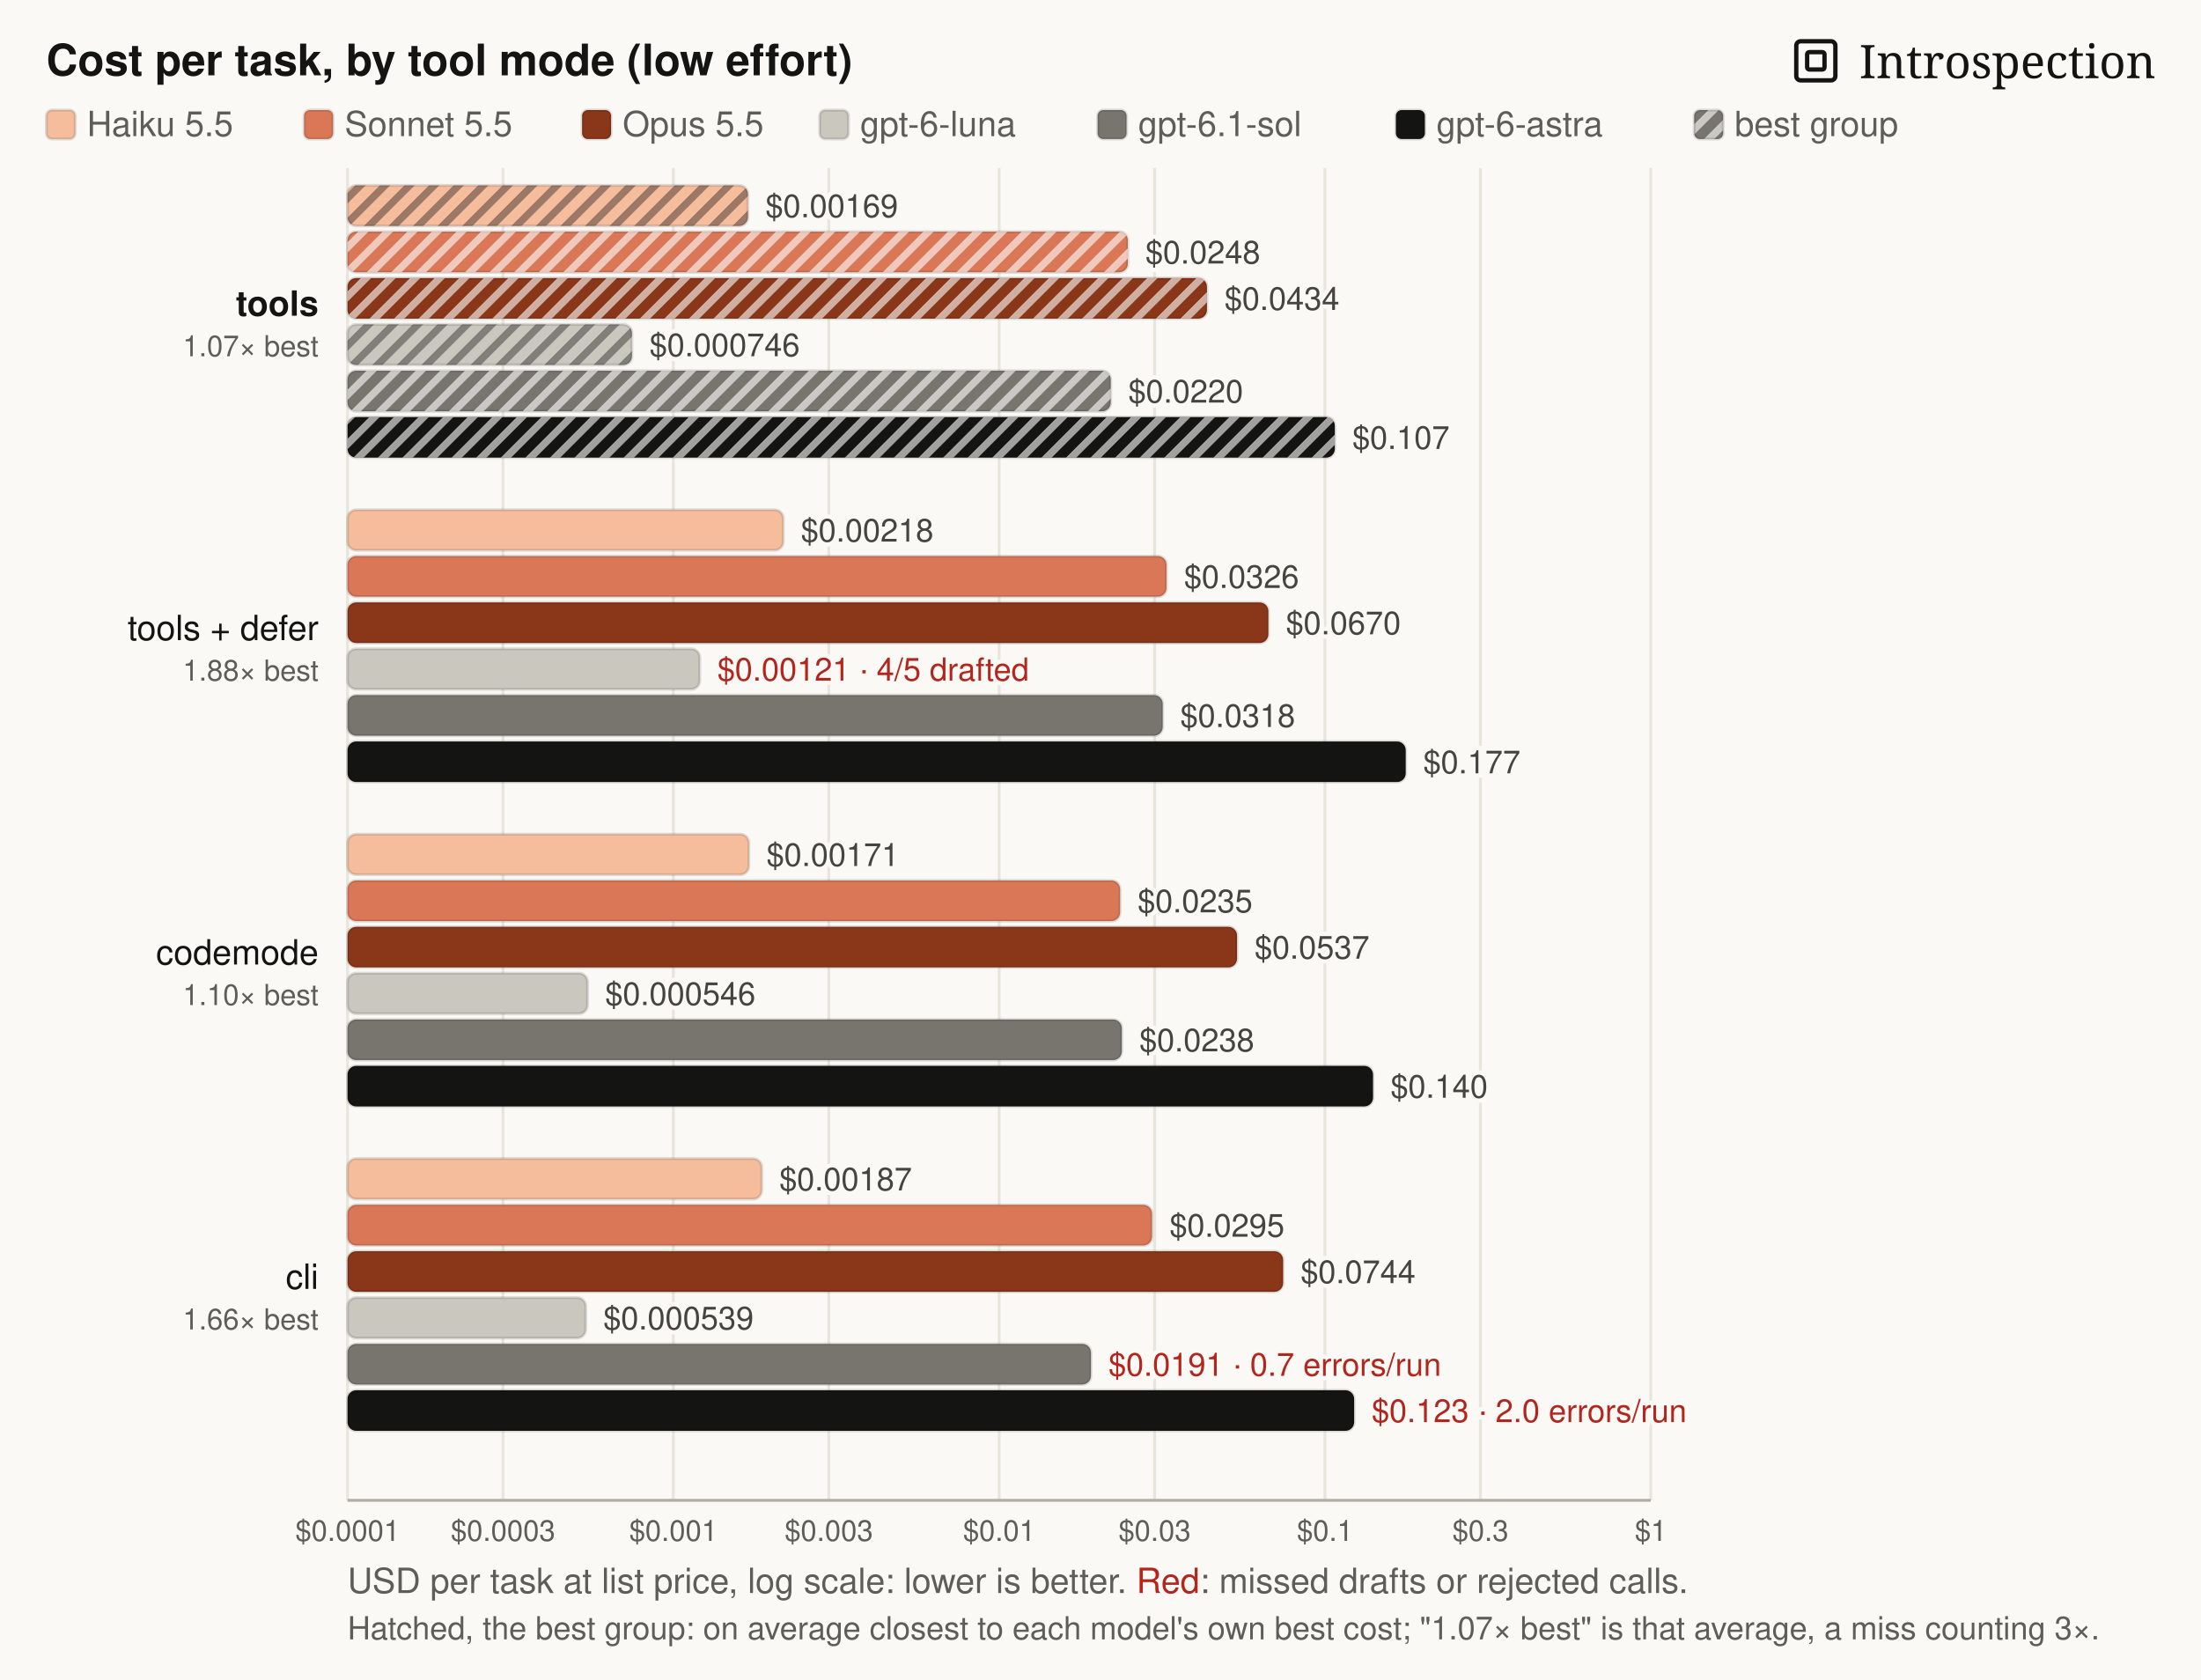
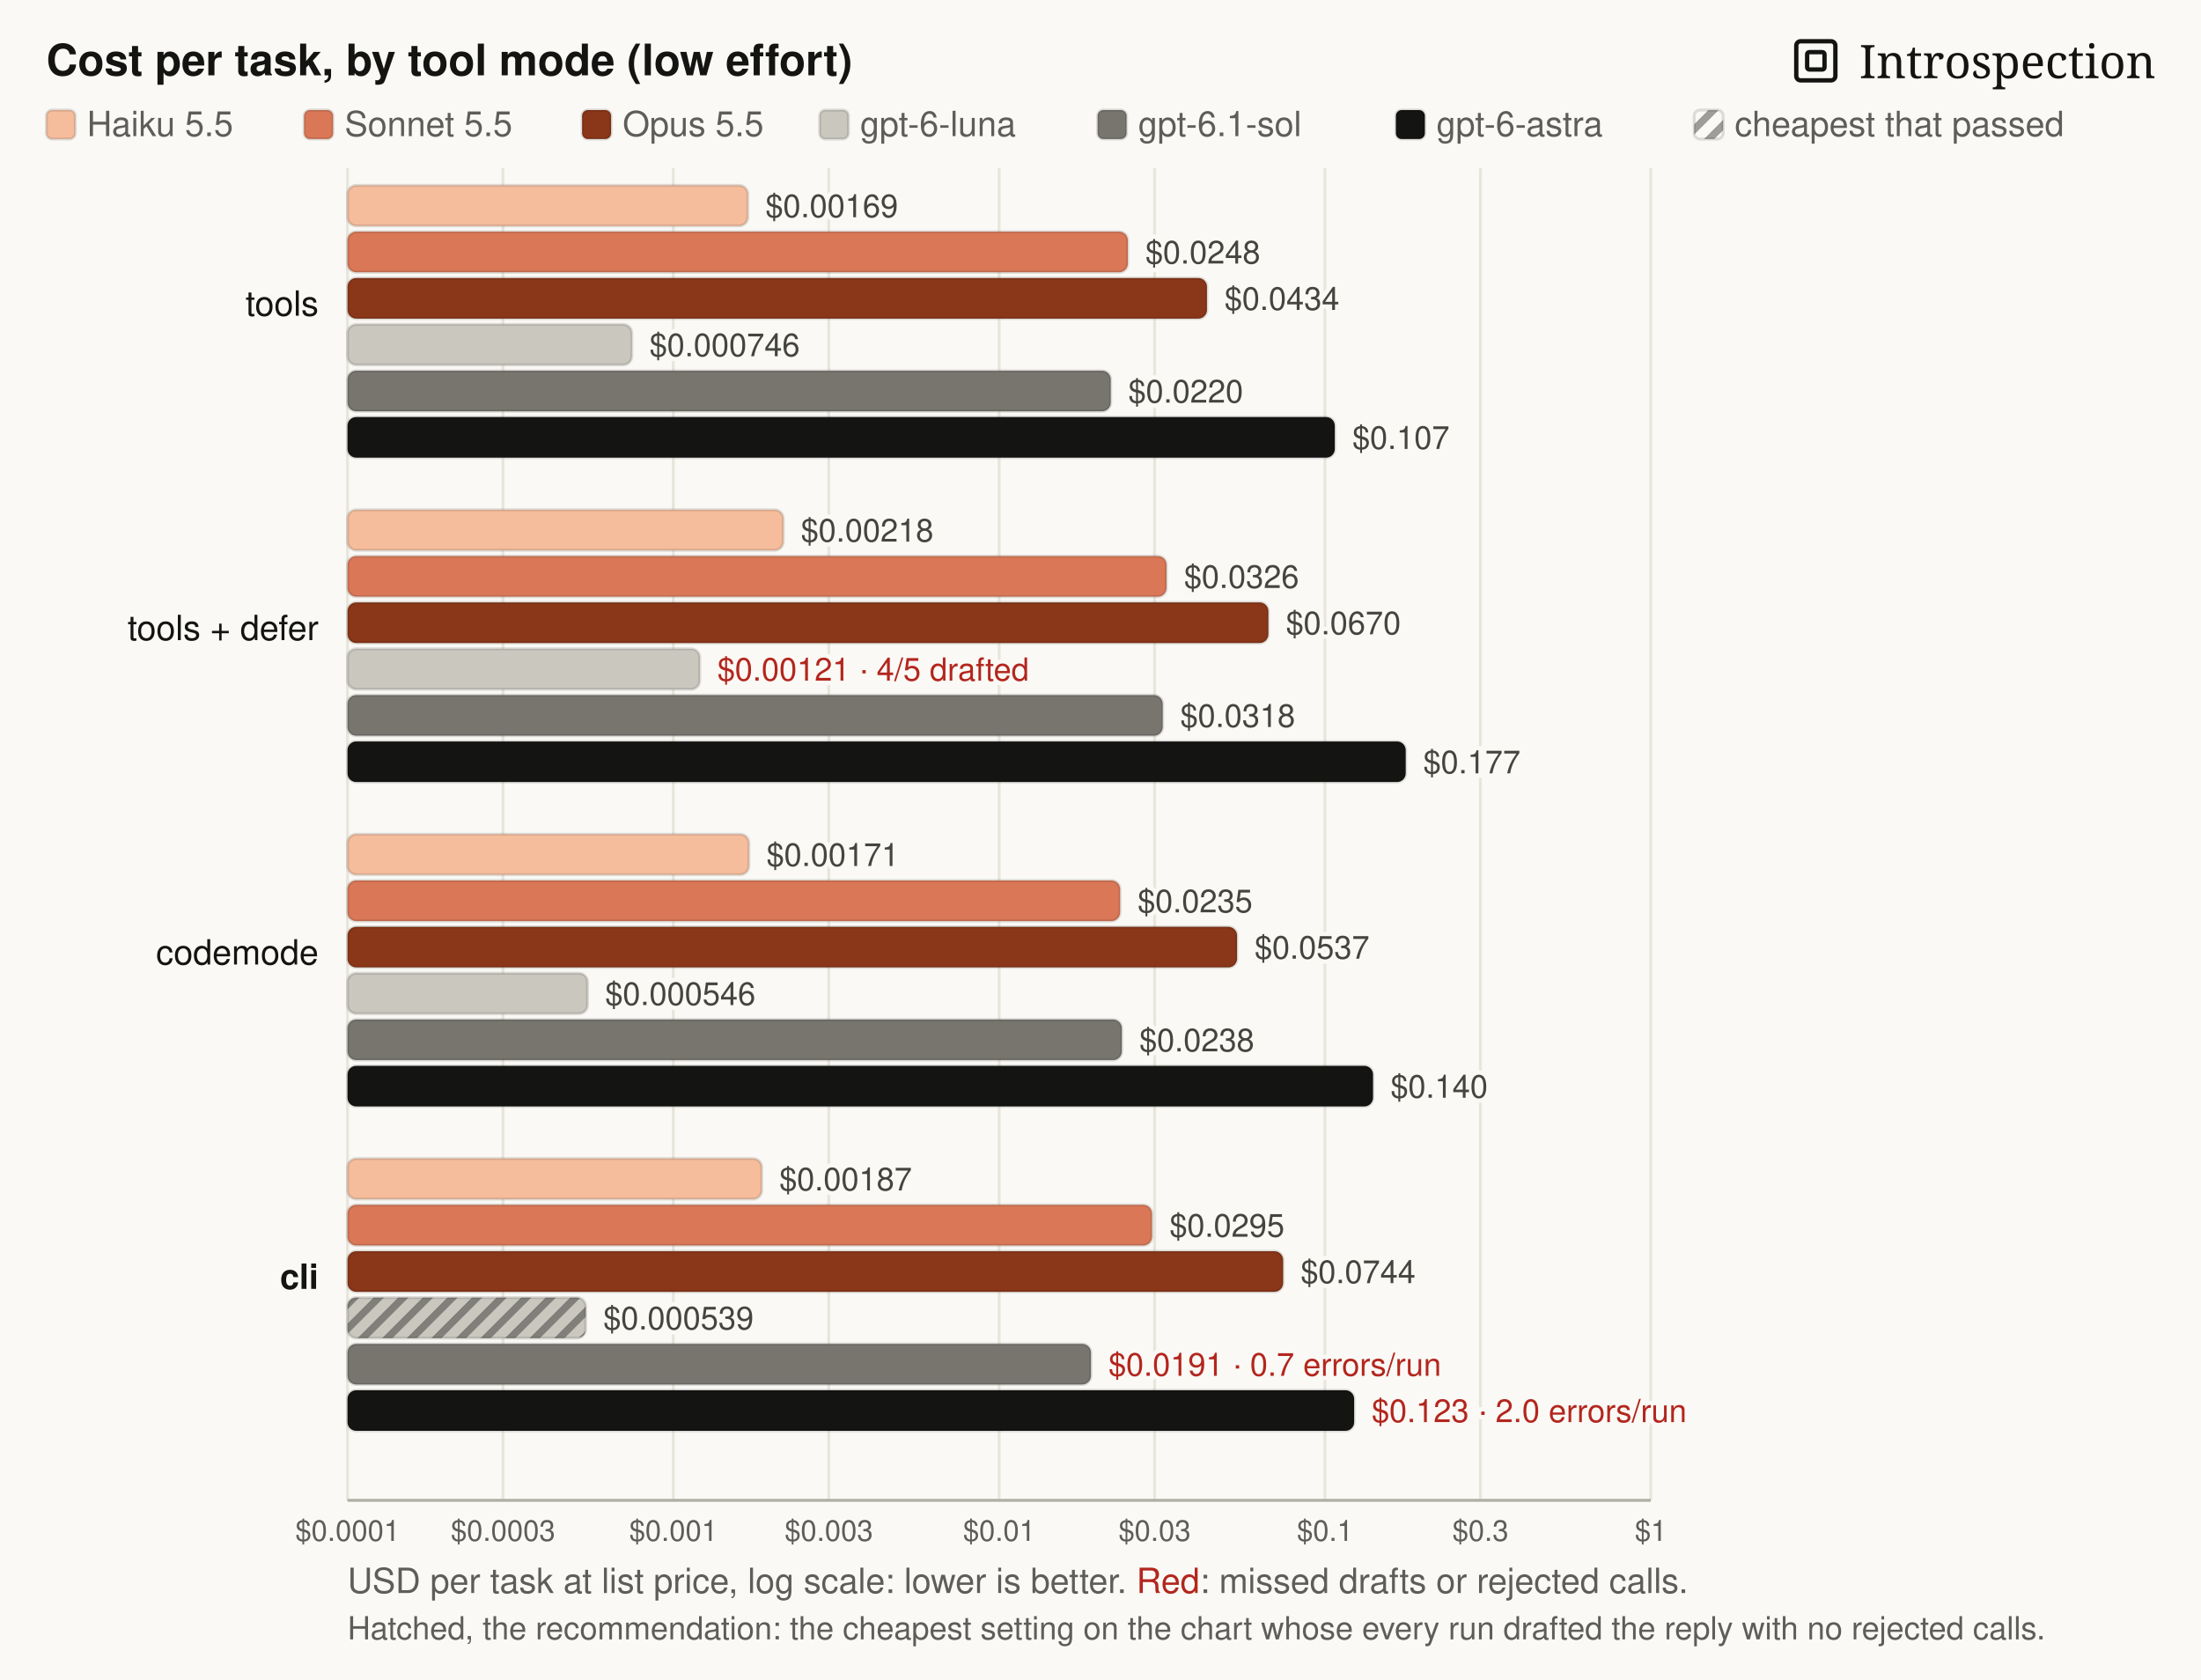
<svg xmlns="http://www.w3.org/2000/svg" width="760" height="580" viewBox="0 0 760 580" font-family="-apple-system, Segoe UI, Helvetica, Arial, sans-serif">
  <defs>
    <pattern id="win-light" patternUnits="userSpaceOnUse" width="6" height="6" patternTransform="rotate(45)">
      <rect width="2.5" height="6" fill="#141413" opacity="0.4" />
    </pattern>
    <pattern id="win-dark" patternUnits="userSpaceOnUse" width="6" height="6" patternTransform="rotate(45)">
      <rect width="2.5" height="6" fill="#ffffff" opacity="0.6" />
    </pattern>
  </defs>
  <rect width="760" height="580" fill="#faf9f5" />
  <text x="16" y="26" font-size="15" font-weight="600" fill="#141413">Cost per task, by tool mode (low effort)</text>
  <g transform="translate(618 12) scale(0.75)" fill="none" stroke="#141413" stroke-width="2" stroke-linecap="round" stroke-linejoin="round">
    <rect x="3" y="3" width="18" height="18" rx="2" />
    <rect x="8" y="8" width="8" height="8" rx="1" />
  </g>
  <text x="642" y="27" font-size="16" font-family="Georgia, serif" fill="#141413">Introspection</text>
  <rect x="16" y="38" width="10" height="10" rx="2" fill="#f6bd9d" stroke="#0000001f" />
  <text x="30" y="47" font-size="12" fill="#5e5d59">Haiku 5.5</text>
  <rect x="105" y="38" width="10" height="10" rx="2" fill="#d97757" stroke="#0000001f" />
  <text x="119" y="47" font-size="12" fill="#5e5d59">Sonnet 5.5</text>
  <rect x="201" y="38" width="10" height="10" rx="2" fill="#8a3618" stroke="#0000001f" />
  <text x="215" y="47" font-size="12" fill="#5e5d59">Opus 5.5</text>
  <rect x="283" y="38" width="10" height="10" rx="2" fill="#c9c7be" stroke="#0000001f" />
  <text x="297" y="47" font-size="12" fill="#5e5d59">gpt-6-luna</text>
  <rect x="379" y="38" width="10" height="10" rx="2" fill="#77756e" stroke="#0000001f" />
  <text x="393" y="47" font-size="12" fill="#5e5d59">gpt-6.1-sol</text>
  <rect x="482" y="38" width="10" height="10" rx="2" fill="#141413" stroke="#0000001f" />
  <text x="496" y="47" font-size="12" fill="#5e5d59">gpt-6-astra</text>
-   <rect x="585" y="38" width="10" height="10" rx="2" fill="#77756e" />
-   <rect x="585" y="38" width="10" height="10" rx="2" fill="url(#win-dark)" stroke="#0000001f" />
-   <text x="599" y="47" font-size="12" fill="#5e5d59">best group</text>
+   <rect x="585" y="38" width="10" height="10" rx="2" fill="url(#win-light)" stroke="#0000001f" />
+   <text x="599" y="47" font-size="12" fill="#5e5d59">cheapest that passed</text>
  <line x1="120" y1="58" x2="120" y2="518" stroke="#e8e6dc" />
  <text x="120" y="532" font-size="10" text-anchor="middle" fill="#5e5d59">$0.0001</text>
  <line x1="173.676" y1="58" x2="173.676" y2="518" stroke="#e8e6dc" />
  <text x="173.676" y="532" font-size="10" text-anchor="middle" fill="#5e5d59">$0.0003</text>
  <line x1="232.5" y1="58" x2="232.5" y2="518" stroke="#e8e6dc" />
  <text x="232.5" y="532" font-size="10" text-anchor="middle" fill="#5e5d59">$0.001</text>
  <line x1="286.176" y1="58" x2="286.176" y2="518" stroke="#e8e6dc" />
  <text x="286.176" y="532" font-size="10" text-anchor="middle" fill="#5e5d59">$0.003</text>
  <line x1="345" y1="58" x2="345" y2="518" stroke="#e8e6dc" />
  <text x="345" y="532" font-size="10" text-anchor="middle" fill="#5e5d59">$0.01</text>
  <line x1="398.676" y1="58" x2="398.676" y2="518" stroke="#e8e6dc" />
  <text x="398.676" y="532" font-size="10" text-anchor="middle" fill="#5e5d59">$0.03</text>
  <line x1="457.5" y1="58" x2="457.5" y2="518" stroke="#e8e6dc" />
  <text x="457.5" y="532" font-size="10" text-anchor="middle" fill="#5e5d59">$0.1</text>
  <line x1="511.176" y1="58" x2="511.176" y2="518" stroke="#e8e6dc" />
  <text x="511.176" y="532" font-size="10" text-anchor="middle" fill="#5e5d59">$0.3</text>
  <line x1="570" y1="58" x2="570" y2="518" stroke="#e8e6dc" />
  <text x="570" y="532" font-size="10" text-anchor="middle" fill="#5e5d59">$1</text>
  <line x1="120" y1="518" x2="570" y2="518" stroke="#b0aea5" />
-   <text x="110" y="109" font-size="12" text-anchor="end" fill="#141413" font-weight="600">tools</text>
-   <text x="110" y="123" font-size="10" text-anchor="end" fill="#5e5d59">1.07× best</text>
+   <text x="110" y="109" font-size="12" text-anchor="end" fill="#141413" font-weight="400">tools</text>
  <rect x="120" y="64" width="138.252" height="14" rx="3" fill="#f6bd9d" stroke="#0000001f" />
-   <rect x="120" y="64" width="138.252" height="14" rx="3" fill="url(#win-light)" />
  <text x="264.252" y="75" font-size="11" stroke="#faf9f5" stroke-width="3" paint-order="stroke" fill="#45453f">$0.00169</text>
  <rect x="120" y="80" width="269.433" height="14" rx="3" fill="#d97757" stroke="#0000001f" />
-   <rect x="120" y="80" width="269.433" height="14" rx="3" fill="url(#win-dark)" />
  <text x="395.433" y="91" font-size="11" stroke="#faf9f5" stroke-width="3" paint-order="stroke" fill="#45453f">$0.0248</text>
  <rect x="120" y="96" width="296.756" height="14" rx="3" fill="#8a3618" stroke="#0000001f" />
-   <rect x="120" y="96" width="296.756" height="14" rx="3" fill="url(#win-dark)" />
  <text x="422.756" y="107" font-size="11" stroke="#faf9f5" stroke-width="3" paint-order="stroke" fill="#45453f">$0.0434</text>
  <rect x="120" y="112" width="98.203" height="14" rx="3" fill="#c9c7be" stroke="#0000001f" />
-   <rect x="120" y="112" width="98.203" height="14" rx="3" fill="url(#win-light)" />
  <text x="224.203" y="123" font-size="11" stroke="#faf9f5" stroke-width="3" paint-order="stroke" fill="#45453f">$0.000746</text>
  <rect x="120" y="128" width="263.531" height="14" rx="3" fill="#77756e" stroke="#0000001f" />
-   <rect x="120" y="128" width="263.531" height="14" rx="3" fill="url(#win-dark)" />
  <text x="389.531" y="139" font-size="11" stroke="#faf9f5" stroke-width="3" paint-order="stroke" fill="#45453f">$0.0220</text>
  <rect x="120" y="144" width="340.901" height="14" rx="3" fill="#141413" stroke="#0000001f" />
-   <rect x="120" y="144" width="340.901" height="14" rx="3" fill="url(#win-dark)" />
  <text x="466.901" y="155" font-size="11" stroke="#faf9f5" stroke-width="3" paint-order="stroke" fill="#45453f">$0.107</text>
  <text x="110" y="221" font-size="12" text-anchor="end" fill="#141413" font-weight="400">tools + defer</text>
-   <text x="110" y="235" font-size="10" text-anchor="end" fill="#5e5d59">1.88× best</text>
  <rect x="120" y="176" width="150.479" height="14" rx="3" fill="#f6bd9d" stroke="#0000001f" />
  <text x="276.479" y="187" font-size="11" stroke="#faf9f5" stroke-width="3" paint-order="stroke" fill="#45453f">$0.00218</text>
  <rect x="120" y="192" width="282.791" height="14" rx="3" fill="#d97757" stroke="#0000001f" />
  <text x="408.791" y="203" font-size="11" stroke="#faf9f5" stroke-width="3" paint-order="stroke" fill="#45453f">$0.0326</text>
  <rect x="120" y="208" width="317.96" height="14" rx="3" fill="#8a3618" stroke="#0000001f" />
  <text x="443.96" y="219" font-size="11" stroke="#faf9f5" stroke-width="3" paint-order="stroke" fill="#45453f">$0.0670</text>
  <rect x="120" y="224" width="121.642" height="14" rx="3" fill="#c9c7be" stroke="#0000001f" />
  <text x="247.642" y="235" font-size="11" stroke="#faf9f5" stroke-width="3" paint-order="stroke" fill="#b3261e">$0.00121 · 4/5 drafted</text>
  <rect x="120" y="240" width="281.476" height="14" rx="3" fill="#77756e" stroke="#0000001f" />
  <text x="407.476" y="251" font-size="11" stroke="#faf9f5" stroke-width="3" paint-order="stroke" fill="#45453f">$0.0318</text>
  <rect x="120" y="256" width="365.383" height="14" rx="3" fill="#141413" stroke="#0000001f" />
  <text x="491.383" y="267" font-size="11" stroke="#faf9f5" stroke-width="3" paint-order="stroke" fill="#45453f">$0.177</text>
  <text x="110" y="333" font-size="12" text-anchor="end" fill="#141413" font-weight="400">codemode</text>
-   <text x="110" y="347" font-size="10" text-anchor="end" fill="#5e5d59">1.10× best</text>
  <rect x="120" y="288" width="138.607" height="14" rx="3" fill="#f6bd9d" stroke="#0000001f" />
  <text x="264.607" y="299" font-size="11" stroke="#faf9f5" stroke-width="3" paint-order="stroke" fill="#45453f">$0.00171</text>
  <rect x="120" y="304" width="266.763" height="14" rx="3" fill="#d97757" stroke="#0000001f" />
  <text x="392.763" y="315" font-size="11" stroke="#faf9f5" stroke-width="3" paint-order="stroke" fill="#45453f">$0.0235</text>
  <rect x="120" y="320" width="307.144" height="14" rx="3" fill="#8a3618" stroke="#0000001f" />
  <text x="433.144" y="331" font-size="11" stroke="#faf9f5" stroke-width="3" paint-order="stroke" fill="#45453f">$0.0537</text>
  <rect x="120" y="336" width="82.898" height="14" rx="3" fill="#c9c7be" stroke="#0000001f" />
  <text x="208.898" y="347" font-size="11" stroke="#faf9f5" stroke-width="3" paint-order="stroke" fill="#45453f">$0.000546</text>
  <rect x="120" y="352" width="267.355" height="14" rx="3" fill="#77756e" stroke="#0000001f" />
  <text x="393.355" y="363" font-size="11" stroke="#faf9f5" stroke-width="3" paint-order="stroke" fill="#45453f">$0.0238</text>
  <rect x="120" y="368" width="354.099" height="14" rx="3" fill="#141413" stroke="#0000001f" />
  <text x="480.099" y="379" font-size="11" stroke="#faf9f5" stroke-width="3" paint-order="stroke" fill="#45453f">$0.140</text>
-   <text x="110" y="445" font-size="12" text-anchor="end" fill="#141413" font-weight="400">cli</text>
-   <text x="110" y="459" font-size="10" text-anchor="end" fill="#5e5d59">1.66× best</text>
+   <text x="110" y="445" font-size="12" text-anchor="end" fill="#141413" font-weight="600">cli</text>
  <rect x="120" y="400" width="143.048" height="14" rx="3" fill="#f6bd9d" stroke="#0000001f" />
  <text x="269.048" y="411" font-size="11" stroke="#faf9f5" stroke-width="3" paint-order="stroke" fill="#45453f">$0.00187</text>
  <rect x="120" y="416" width="277.78" height="14" rx="3" fill="#d97757" stroke="#0000001f" />
  <text x="403.78" y="427" font-size="11" stroke="#faf9f5" stroke-width="3" paint-order="stroke" fill="#45453f">$0.0295</text>
  <rect x="120" y="432" width="323.051" height="14" rx="3" fill="#8a3618" stroke="#0000001f" />
  <text x="449.051" y="443" font-size="11" stroke="#faf9f5" stroke-width="3" paint-order="stroke" fill="#45453f">$0.0744</text>
  <rect x="120" y="448" width="82.271" height="14" rx="3" fill="#c9c7be" stroke="#0000001f" />
+   <rect x="120" y="448" width="82.271" height="14" rx="3" fill="url(#win-light)" />
  <text x="208.271" y="459" font-size="11" stroke="#faf9f5" stroke-width="3" paint-order="stroke" fill="#45453f">$0.000539</text>
  <rect x="120" y="464" width="256.701" height="14" rx="3" fill="#77756e" stroke="#0000001f" />
  <text x="382.701" y="475" font-size="11" stroke="#faf9f5" stroke-width="3" paint-order="stroke" fill="#b3261e">$0.0191 · 0.7 errors/run</text>
  <rect x="120" y="480" width="347.578" height="14" rx="3" fill="#141413" stroke="#0000001f" />
  <text x="473.578" y="491" font-size="11" stroke="#faf9f5" stroke-width="3" paint-order="stroke" fill="#b3261e">$0.123 · 2.0 errors/run</text>
  <text x="120" y="550" font-size="12" fill="#5e5d59">USD per task at list price, log scale: lower is better. <tspan fill="#b3261e">Red</tspan>: missed drafts or rejected calls.</text>
-   <text x="120" y="566" font-size="11" fill="#5e5d59">Hatched, the best group: on average closest to each model's own best cost; "1.07× best" is that average, a miss counting 3×.</text>
+   <text x="120" y="566" font-size="11" fill="#5e5d59">Hatched, the recommendation: the cheapest setting on the chart whose every run drafted the reply with no rejected calls.</text>
</svg>
